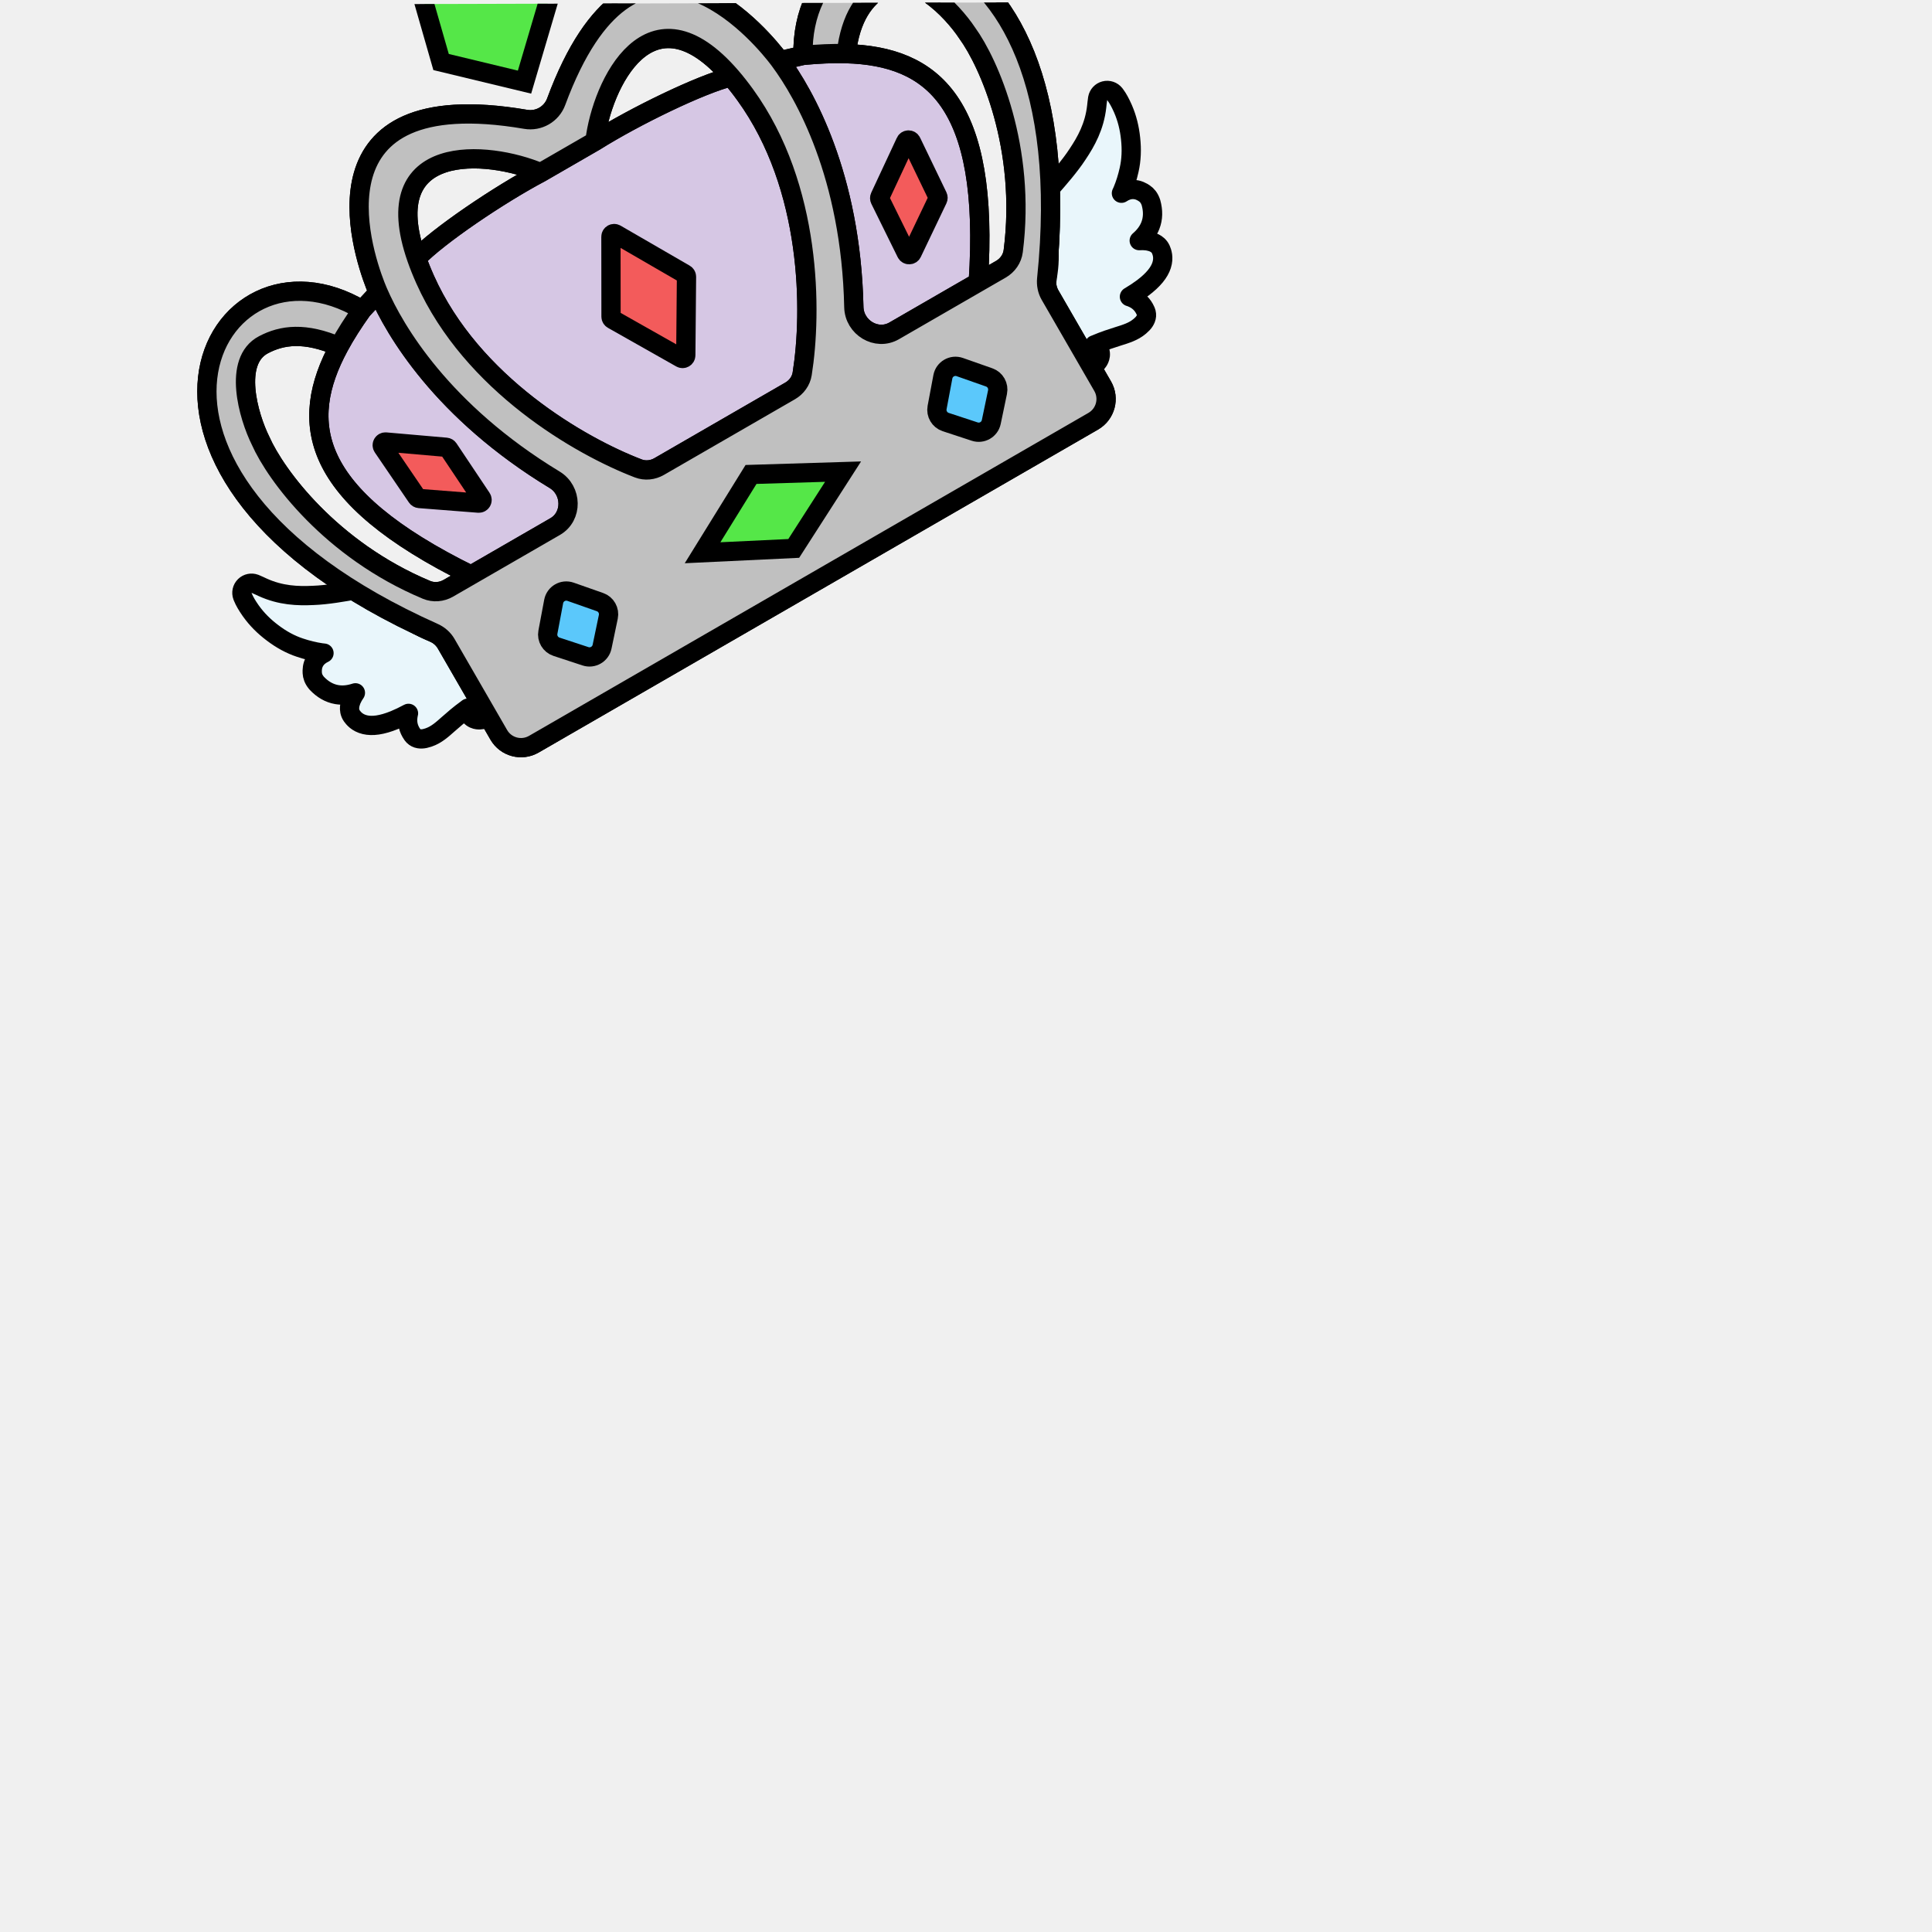
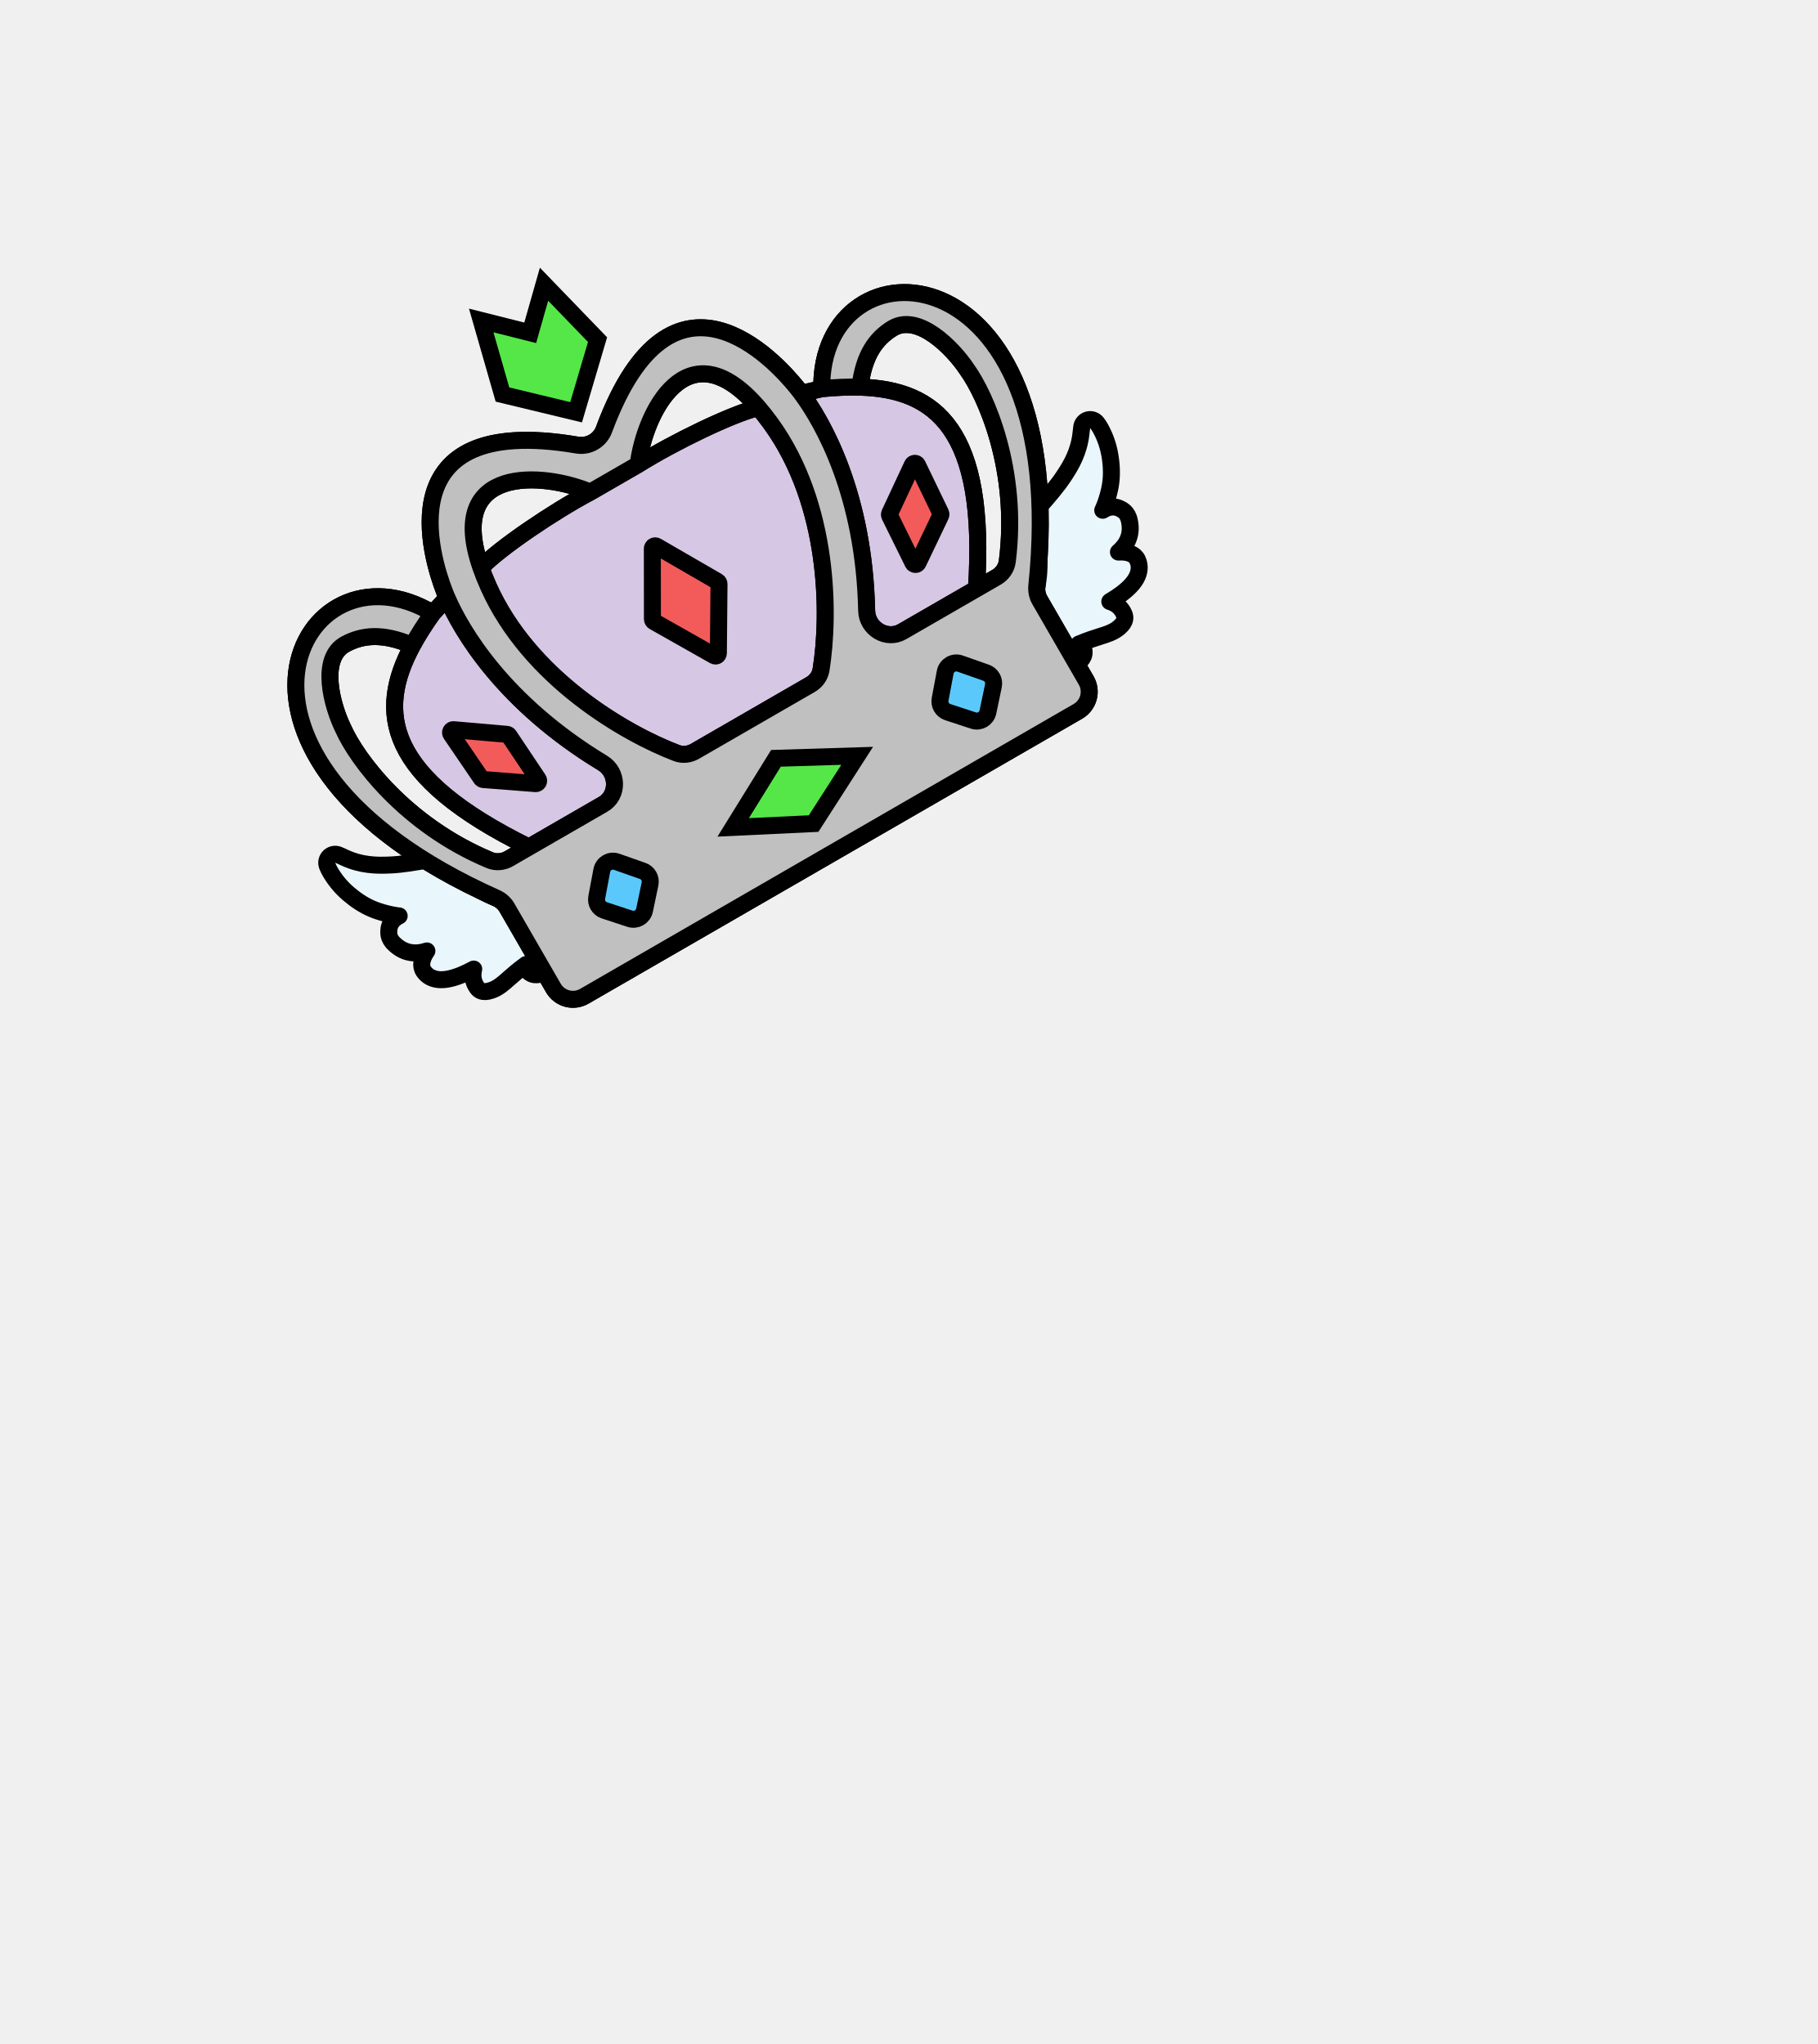
- <svg xmlns="http://www.w3.org/2000/svg" width="3009" height="3009" viewBox="0 0 3009 3009" fill="none">
-   <g clip-path="url(#clip0_4368_3913)">
+ <svg xmlns="http://www.w3.org/2000/svg" width="3209" height="3609" viewBox="-200 -600 3209 3609" fill="none">
+   <g>
    <path d="M1720.53 141.324C1726.32 139.793 1732.47 141.856 1736.17 146.57C1736.45 146.939 1736.7 147.271 1736.85 147.479C1737.04 147.739 1737.09 147.799 1737.16 147.904C1741.15 153.205 1744.91 160.241 1748.5 168.299L1749.22 169.927L1749.23 169.964C1755.34 184.098 1759.19 199.544 1760.85 215.899L1760.85 215.9C1762.71 232.891 1762.04 249.249 1758.57 264.497L1758.57 264.498C1755.98 276.122 1752.57 287.032 1748.35 297.07C1748.3 297.19 1748.25 297.31 1748.19 297.429C1748 297.866 1747.3 299.497 1746.59 300.897C1746.58 300.919 1746.57 300.942 1746.56 300.965C1752.09 297.331 1757.99 295.155 1764.31 295.113C1772.75 295.056 1778.94 298.888 1782.23 301.083C1782.25 301.1 1782.28 301.116 1782.3 301.133C1786.23 303.789 1789.84 307.839 1792.2 314.508L1792.43 315.162L1792.55 315.553C1792.59 315.684 1792.63 315.816 1792.67 315.948C1795.97 327.996 1796.08 339.957 1791.61 351.36C1788.05 360.432 1782.01 368.122 1774.28 374.764C1778.38 374.446 1782.5 374.557 1786.5 375.105L1787.45 375.242L1787.79 375.299C1791.12 375.891 1794.73 376.838 1798.05 378.517C1801.2 380.107 1805.43 383.06 1807.83 388.307L1808.06 388.821L1808.07 388.866C1809.52 392.309 1813.04 401.022 1809.16 413.095C1805.57 424.249 1796.41 435.928 1779.46 448.642C1779.45 448.648 1779.44 448.654 1779.43 448.659C1773.38 453.177 1766.52 457.695 1759.04 462.103C1759.65 462.255 1760.26 462.446 1760.86 462.677C1761.41 462.892 1761.63 462.98 1761.82 463.056L1762.61 463.365L1762.86 463.462C1772.71 467.459 1779.78 474.285 1784.04 483.927C1784.17 484.201 1784.26 484.409 1784.3 484.51C1784.35 484.617 1784.39 484.72 1784.42 484.816C1784.7 485.477 1784.94 486.167 1785.12 486.882L1785.14 486.955C1785.98 490.207 1785.68 493.492 1784.5 496.385L1784.29 496.897C1783.8 498.088 1783.17 499.256 1782.42 500.396C1780.81 502.855 1778.57 505.309 1775.59 507.801C1775.3 508.061 1775.01 508.292 1774.74 508.502C1765.2 516.579 1753.2 520.132 1740.92 523.984L1740.92 523.985C1731.31 527.026 1719.88 530.639 1706.5 536.345C1706.4 536.389 1706.3 536.432 1706.19 536.473C1705.59 536.714 1704.96 536.949 1704.43 537.144C1707.29 538.374 1709.77 540.491 1711.43 543.325C1711.51 543.462 1711.58 543.588 1711.64 543.699C1711.7 543.811 1711.76 543.912 1711.81 544.001C1711.9 544.176 1711.97 544.323 1712.02 544.422C1712.37 545.112 1712.67 545.828 1712.91 546.565C1714.63 551.829 1713.37 556.418 1712.23 559.038C1711.1 561.66 1709.55 563.679 1708.42 564.983C1706.13 567.624 1703.39 569.813 1701.48 571.227C1701.46 571.243 1701.44 571.259 1701.42 571.275C1689.82 579.785 1673.23 585.338 1654.62 588.421C1654.61 588.423 1654.59 588.425 1654.58 588.428C1642.49 590.395 1630.98 589.249 1620.32 584.175C1614.4 581.36 1611 575.031 1611.91 568.542L1632.28 423.742L1632.28 423.718C1633.48 415.312 1634.01 406.964 1633.94 398.698C1633.9 396.286 1633.85 393.998 1633.74 391.777C1632.8 373.467 1628.93 355.789 1622.52 339.245C1622.51 339.226 1622.5 339.208 1622.49 339.189C1621.17 335.733 1619.7 332.32 1618.1 328.912C1618.07 328.845 1618.02 328.757 1617.97 328.657C1617.92 328.556 1617.86 328.435 1617.79 328.299C1615.26 323.053 1615.99 316.813 1619.68 312.297C1624.26 306.675 1629.03 300.968 1634.05 295.28L1634.07 295.259L1635.38 293.786C1648.98 278.322 1666.55 258.197 1678.17 240.294L1678.29 240.122C1691.53 220.329 1704.58 197.064 1708.08 165.805C1708.31 163.55 1708.82 158.332 1709.53 153.611L1709.62 153.059C1710.68 147.387 1714.92 142.807 1720.53 141.324ZM1711.79 544.001C1711.79 543.986 1711.78 543.971 1711.77 543.956C1711.77 543.948 1711.76 543.94 1711.76 543.932C1711.77 543.955 1711.78 543.978 1711.79 544.001Z" fill="#E9F6FB" stroke="black" stroke-width="30" stroke-linejoin="round" />
    <path d="M381.288 912.545C376.988 916.717 375.584 923.048 377.715 928.648C377.882 929.085 378.04 929.466 378.139 929.704C378.263 930.001 378.292 930.068 378.342 930.191C380.826 936.34 384.913 943.193 389.965 950.424L390.989 951.877L391.013 951.91C399.971 964.432 411.214 975.703 424.368 985.561L424.368 985.563C437.967 995.918 452.322 1003.79 467.175 1008.68L467.175 1008.68C478.471 1012.46 489.577 1015.16 500.352 1016.73C500.481 1016.75 500.611 1016.77 500.74 1016.78C501.216 1016.84 502.967 1017.08 504.528 1017.2C504.555 1017.2 504.583 1017.2 504.611 1017.21C498.643 1020.07 493.738 1024 490.438 1029.4C486.037 1036.59 486.126 1043.88 486.311 1047.82C486.312 1047.85 486.313 1047.88 486.315 1047.91C486.565 1052.65 488.173 1057.83 492.665 1063.29L493.109 1063.82L493.379 1064.13C493.471 1064.24 493.564 1064.34 493.658 1064.43C502.273 1073.48 512.467 1079.74 524.54 1081.8C534.145 1083.43 543.853 1082.22 553.529 1079.03C551.141 1082.38 549.112 1085.96 547.514 1089.68L547.142 1090.56L547.015 1090.88C545.808 1094.03 544.753 1097.62 544.479 1101.33C544.219 1104.84 544.566 1109.99 547.821 1114.75L548.145 1115.21L548.174 1115.25C550.379 1118.26 556.023 1125.78 568.37 1128.68C579.778 1131.36 594.504 1129.55 614.145 1121.58C614.154 1121.57 614.163 1121.57 614.171 1121.57C621.162 1118.72 628.575 1115.17 636.209 1111.03C636.023 1111.64 635.873 1112.26 635.763 1112.89C635.661 1113.47 635.623 1113.71 635.59 1113.91L635.448 1114.74L635.403 1115.01C633.744 1125.51 635.947 1135.08 642.01 1143.71C642.177 1143.96 642.307 1144.14 642.371 1144.23C642.425 1144.31 642.481 1144.38 642.531 1144.45C642.965 1145.04 643.447 1145.62 643.98 1146.16L644.033 1146.21C646.386 1148.61 649.352 1150.05 652.443 1150.53L652.986 1150.62C654.262 1150.81 655.586 1150.87 656.947 1150.82C659.885 1150.71 663.144 1150.05 666.818 1148.78C667.188 1148.67 667.533 1148.55 667.851 1148.43C679.695 1144.42 688.929 1135.97 698.569 1127.43L698.569 1127.44C706.132 1120.77 715.123 1112.85 726.912 1104.33C727.003 1104.27 727.093 1104.2 727.182 1104.13C727.698 1103.74 728.226 1103.32 728.665 1102.97C728.246 1106.05 728.78 1109.27 730.35 1112.15C730.425 1112.29 730.496 1112.42 730.56 1112.53C730.624 1112.64 730.683 1112.74 730.735 1112.82C730.838 1112.99 730.926 1113.13 730.986 1113.22C731.396 1113.88 731.855 1114.51 732.362 1115.09C735.983 1119.28 740.567 1120.57 743.395 1120.95C746.226 1121.33 748.757 1121.04 750.458 1120.75C753.901 1120.15 757.19 1118.93 759.385 1118.03C759.41 1118.02 759.435 1118.01 759.459 1118C772.733 1112.45 786.046 1101.11 798.289 1086.76C798.298 1086.75 798.307 1086.73 798.317 1086.72C806.239 1077.38 811.196 1066.93 812.35 1055.18C812.991 1048.66 809.326 1042.48 803.297 1039.91L668.748 982.653L668.726 982.643C660.908 979.332 653.482 975.479 646.437 971.156C644.389 969.88 642.459 968.652 640.611 967.414C625.411 957.162 612.264 944.727 601.402 930.696C601.389 930.68 601.377 930.665 601.365 930.649C599.087 927.731 596.922 924.712 594.826 921.586C594.787 921.522 594.735 921.438 594.676 921.343C594.616 921.246 594.543 921.132 594.461 921.005C591.274 916.127 585.55 913.537 579.782 914.361C572.601 915.386 565.25 916.531 557.787 917.897L557.76 917.901L555.825 918.259C535.56 921.933 509.255 926.603 487.921 927.324L487.716 927.332C463.934 928.462 437.278 927.64 408.701 914.523C406.663 913.559 401.912 911.297 397.49 909.459L396.969 909.254C391.562 907.238 385.453 908.503 381.288 912.545ZM730.742 1112.82C730.733 1112.8 730.723 1112.79 730.713 1112.77C730.705 1112.76 730.699 1112.74 730.69 1112.73C730.707 1112.76 730.725 1112.79 730.742 1112.82ZM594.688 921.385C594.697 921.398 594.706 921.411 594.714 921.424C594.632 921.302 594.548 921.181 594.462 921.062C594.551 921.184 594.626 921.293 594.688 921.385Z" fill="#E9F6FB" stroke="black" stroke-width="30" stroke-linejoin="round" />
    <path d="M662.164 435.434C734.871 598.021 904.079 695.157 994.134 729.567C1004.8 733.641 1016.68 732.345 1026.57 726.638L1128.59 667.736L1230.61 608.833C1240.49 603.127 1247.56 593.482 1249.36 582.212C1264.59 487.017 1265.07 291.91 1160.62 147.651C1153.11 137.276 1145.76 127.957 1138.57 119.624C1091.51 131.121 988.689 181.081 926.564 220.084L884.242 244.518L841.921 268.953C777.081 303.253 682.402 367.321 648.915 402.329C652.539 412.718 656.935 423.742 662.164 435.434Z" fill="#D6C7E4" />
    <path d="M589.166 455.631L564.03 482.682C550.393 501.816 538.163 520.797 527.984 539.681C464.482 657.488 480.822 771.538 733.584 895.791L864.567 820.168C892.121 804.26 891.064 763.741 863.856 747.246C688.31 640.824 614.498 514.089 589.166 455.631Z" fill="#D6C7E4" />
    <path d="M1250.6 86.288L1214.61 94.531C1252.57 145.698 1325.42 272.988 1329.81 478.227C1330.49 510.037 1365.05 531.212 1392.61 515.304L1523.59 439.681C1542.36 158.656 1451.76 87.48 1317.99 83.57C1296.55 82.944 1273.99 84.045 1250.6 86.288Z" fill="#D6C7E4" />
    <path d="M589.166 455.631L564.03 482.682M733.584 895.791L864.567 820.168C892.121 804.26 891.064 763.741 863.856 747.246C688.31 640.824 614.498 514.089 589.166 455.631C589.166 455.631 469.905 192.777 707.954 178.093C738.615 176.201 775.203 178.427 818.737 185.861C839.037 189.328 859.049 177.774 866.197 158.46C881.526 117.041 897.892 84.242 914.861 58.635C1046.6 -140.179 1214.61 94.531 1214.61 94.531C1252.57 145.698 1325.42 272.988 1329.81 478.227C1330.49 510.037 1365.05 531.212 1392.61 515.304L1523.59 439.681M564.03 482.682C331.082 343.307 118.081 736.165 675.808 985.499C683.633 988.998 690.564 995.059 694.85 1002.48C737.382 1076.16 762.291 1119.3 776.819 1144.46C787.863 1163.59 812.297 1170.11 831.424 1159.06L1267.05 907.555L1702.67 656.049C1721.8 645.005 1728.37 620.587 1717.33 601.459C1702.8 576.296 1677.89 533.152 1635.36 459.481C1631.07 452.058 1629.29 443.025 1630.17 434.499C1693.1 -173.174 1246.38 -185.138 1250.6 86.288M564.03 482.682C550.393 501.816 538.163 520.797 527.984 539.681M733.584 895.791L698.254 916.189C687.875 922.181 675.303 923.28 664.248 918.652C514.87 856.115 429.477 739.632 406.006 686.781C386.637 647.804 362.279 562.176 410.39 536.907C439.256 521.746 474.585 516.694 527.984 539.681M733.584 895.791C480.822 771.538 464.482 657.488 527.984 539.681M648.915 402.329C682.402 367.321 777.081 303.253 841.921 268.953L884.242 244.518L926.564 220.084C988.689 181.081 1091.51 131.121 1138.57 119.624M841.921 268.953C759.25 233.639 585.351 220.131 648.915 402.329M648.915 402.329C652.539 412.718 656.935 423.742 662.164 435.434C734.871 598.021 904.079 695.157 994.134 729.567C1004.8 733.641 1016.68 732.345 1026.57 726.638L1128.59 667.736L1230.61 608.833C1240.49 603.127 1247.56 593.482 1249.36 582.212C1264.59 487.017 1265.07 291.91 1160.62 147.651C1153.11 137.276 1145.76 127.957 1138.57 119.624M1214.61 94.531L1250.6 86.288M1250.6 86.288C1273.99 84.045 1296.55 82.944 1317.99 83.57M1523.59 439.681L1558.92 419.283C1569.3 413.291 1576.54 402.952 1578.06 391.064C1598.59 230.431 1540.41 98.236 1506.37 51.484C1482.3 15.222 1420.32 -48.686 1374.39 -19.656C1346.82 -2.238 1324.78 25.832 1317.99 83.57M1523.59 439.681C1542.36 158.656 1451.76 87.48 1317.99 83.57M926.564 220.084C937.317 130.832 1012.57 -26.523 1138.57 119.624" stroke="black" stroke-width="30.004" />
    <path d="M1068.08 553.388C1068.05 557.197 1063.94 559.571 1060.62 557.696L954.182 497.512C952.615 496.625 951.645 494.965 951.643 493.165L951.5 368.743C951.495 364.889 955.669 362.479 959.005 364.41L1066.69 426.745C1068.24 427.647 1069.2 429.317 1069.18 431.117L1068.08 553.388Z" fill="#F35B5B" />
    <path d="M1068.08 553.388C1068.05 557.197 1063.94 559.571 1060.62 557.696L954.182 497.512C952.615 496.625 951.645 494.965 951.643 493.165L951.5 368.743C951.495 364.889 955.669 362.479 959.005 364.41L1066.69 426.745C1068.24 427.647 1069.2 429.317 1069.18 431.117L1068.08 553.388Z" stroke="black" stroke-width="30.004" />
    <path fill-rule="evenodd" clip-rule="evenodd" d="M564.03 482.682C331.082 343.307 118.081 736.165 675.807 985.499C683.633 988.998 690.564 995.059 694.849 1002.48C737.382 1076.16 762.291 1119.3 776.819 1144.46C787.863 1163.59 812.297 1170.11 831.425 1159.06L1267.05 907.556L1702.67 656.049C1721.8 645.006 1728.37 620.587 1717.33 601.459C1702.8 576.296 1677.89 533.152 1635.35 459.481C1631.07 452.058 1629.29 443.025 1630.17 434.499C1693.1 -173.174 1246.38 -185.138 1250.6 86.288C1273.99 84.045 1296.55 82.944 1317.99 83.57C1324.78 25.832 1346.82 -2.238 1374.39 -19.656C1420.32 -48.686 1482.3 15.222 1506.37 51.484C1540.41 98.236 1598.59 230.431 1578.06 391.064C1576.54 402.952 1569.3 413.291 1558.92 419.283L1523.59 439.681L1392.61 515.304C1365.05 531.212 1330.49 510.037 1329.81 478.227C1325.42 272.988 1252.57 145.698 1214.61 94.531C1214.61 94.531 1046.6 -140.179 914.86 58.635C897.892 84.243 881.526 117.041 866.197 158.46C859.049 177.774 839.037 189.328 818.737 185.861C775.203 178.427 738.615 176.201 707.954 178.093C469.905 192.777 589.166 455.631 589.166 455.631C614.498 514.089 688.31 640.824 863.856 747.246C891.064 763.741 892.121 804.26 864.567 820.168L733.584 895.791L698.254 916.189C687.875 922.181 675.303 923.28 664.248 918.652C514.87 856.115 429.477 739.632 406.006 686.781C386.637 647.804 362.279 562.176 410.39 536.907C439.256 521.746 474.585 516.694 527.984 539.681C538.163 520.797 550.393 501.816 564.03 482.682ZM1026.57 726.638C1016.68 732.345 1004.8 733.641 994.134 729.567C904.079 695.157 734.871 598.021 662.164 435.434C656.935 423.742 652.539 412.717 648.915 402.329C585.351 220.131 759.25 233.639 841.921 268.953L884.242 244.518L926.564 220.084C937.317 130.832 1012.57 -26.523 1138.57 119.624C1145.76 127.957 1153.11 137.276 1160.62 147.651C1265.07 291.91 1264.59 487.017 1249.36 582.212C1247.56 593.482 1240.49 603.127 1230.61 608.833L1128.59 667.736L1026.57 726.638Z" fill="#C0C0C0" />
    <path d="M589.166 455.631L564.03 482.682M733.584 895.791L864.567 820.168C892.121 804.26 891.064 763.741 863.856 747.246C688.31 640.824 614.498 514.089 589.166 455.631C589.166 455.631 469.905 192.777 707.954 178.093C738.615 176.201 775.203 178.427 818.737 185.861C839.037 189.328 859.049 177.774 866.197 158.46C881.526 117.041 897.892 84.243 914.86 58.635C1046.6 -140.179 1214.61 94.531 1214.61 94.531C1252.57 145.698 1325.42 272.988 1329.81 478.227C1330.49 510.037 1365.05 531.212 1392.61 515.304L1523.59 439.681M564.03 482.682C331.082 343.307 118.081 736.165 675.807 985.499C683.633 988.998 690.564 995.059 694.849 1002.48C737.382 1076.16 762.291 1119.3 776.819 1144.46C787.863 1163.59 812.297 1170.11 831.424 1159.06L1267.05 907.555L1702.67 656.049C1721.8 645.005 1728.37 620.587 1717.33 601.459C1702.8 576.296 1677.89 533.152 1635.35 459.481C1631.07 452.058 1629.29 443.025 1630.17 434.499C1693.1 -173.174 1246.38 -185.138 1250.6 86.288M564.03 482.682C550.393 501.816 538.163 520.797 527.984 539.681M733.584 895.791L698.254 916.189C687.875 922.181 675.303 923.28 664.248 918.652C514.87 856.115 429.477 739.632 406.006 686.781C386.637 647.804 362.279 562.176 410.39 536.907C439.256 521.746 474.585 516.694 527.984 539.681M733.584 895.791C480.822 771.538 464.482 657.488 527.984 539.681M648.915 402.329C682.402 367.321 777.081 303.253 841.921 268.953L884.242 244.518L926.564 220.084C988.689 181.081 1091.51 131.121 1138.57 119.624M841.921 268.953C759.25 233.639 585.351 220.131 648.915 402.329M648.915 402.329C652.539 412.717 656.935 423.742 662.164 435.434C734.871 598.021 904.079 695.157 994.134 729.567C1004.8 733.641 1016.68 732.345 1026.57 726.638L1128.59 667.736L1230.61 608.833C1240.49 603.127 1247.56 593.482 1249.36 582.212C1264.59 487.017 1265.07 291.91 1160.62 147.651C1153.11 137.276 1145.76 127.957 1138.57 119.624M1214.61 94.531L1250.6 86.288M1250.6 86.288C1273.99 84.045 1296.55 82.944 1317.99 83.57M1523.59 439.681L1558.92 419.283C1569.3 413.291 1576.54 402.952 1578.06 391.064C1598.59 230.431 1540.41 98.236 1506.37 51.484C1482.3 15.222 1420.32 -48.686 1374.39 -19.656C1346.82 -2.238 1324.78 25.832 1317.99 83.57M1523.59 439.681C1542.36 158.656 1451.76 87.48 1317.99 83.57M926.564 220.084C937.317 130.832 1012.57 -26.523 1138.57 119.624" stroke="black" stroke-width="30.004" />
    <path d="M937.704 1007.23C935.265 1018.9 923.212 1025.86 911.88 1022.14L866.742 1007.3C857.215 1004.16 851.481 994.46 853.333 984.604L862.311 936.815C864.574 924.772 877.036 917.577 888.597 921.639L934.473 937.758C943.934 941.082 949.471 950.9 947.42 960.717L937.704 1007.23Z" fill="#5BC8FB" />
    <path d="M937.704 1007.23C935.265 1018.9 923.212 1025.86 911.88 1022.14L866.742 1007.3C857.215 1004.16 851.481 994.46 853.333 984.604L862.311 936.815C864.574 924.772 877.036 917.577 888.597 921.639L934.473 937.758C943.934 941.082 949.471 950.9 947.42 960.717L937.704 1007.23Z" stroke="black" stroke-width="30.004" />
    <path d="M1236.21 854.141L1094.21 860.886L1169.69 738.931L1313.05 734.537L1236.21 854.141Z" fill="#55E748" stroke="black" stroke-width="30.004" />
    <path d="M1543.86 657.262C1541.42 668.939 1529.37 675.898 1518.04 672.172L1472.9 657.331C1463.38 654.199 1457.64 644.495 1459.49 634.639L1468.47 586.85C1470.73 574.807 1483.2 567.612 1494.76 571.674L1540.63 587.793C1550.09 591.118 1555.63 600.935 1553.58 610.752L1543.86 657.262Z" fill="#5BC8FB" />
    <path d="M1543.86 657.262C1541.42 668.939 1529.37 675.898 1518.04 672.172L1472.9 657.331C1463.38 654.199 1457.64 644.495 1459.49 634.639L1468.47 586.85C1470.73 574.807 1483.2 567.612 1494.76 571.674L1540.63 587.793C1550.09 591.118 1555.63 600.935 1553.58 610.752L1543.86 657.262Z" stroke="black" stroke-width="30.004" />
    <path d="M749.965 775.843C752.284 779.314 749.58 783.93 745.419 783.605L653.057 776.397C651.544 776.279 650.167 775.481 649.313 774.228L596.153 696.202C593.779 692.717 596.519 688.039 600.719 688.405L694.777 696.606C696.288 696.738 697.658 697.548 698.5 698.81L749.965 775.843Z" fill="#F35B5B" />
    <path d="M749.965 775.843C752.284 779.314 749.58 783.93 745.419 783.605L653.057 776.397C651.544 776.279 650.167 775.481 649.313 774.228L596.153 696.202C593.779 692.717 596.519 688.039 600.719 688.405L694.777 696.606C696.288 696.738 697.658 697.548 698.5 698.81L749.965 775.843Z" stroke="black" stroke-width="30.004" />
    <path d="M1411.52 393.884C1413.37 397.628 1418.72 397.595 1420.52 393.828L1460.45 310.236C1461.11 308.867 1461.11 307.276 1460.45 305.91L1419.46 220.858C1417.62 217.06 1412.2 217.094 1410.42 220.915L1370.49 306.471C1369.85 307.846 1369.87 309.437 1370.54 310.798L1411.52 393.884Z" fill="#F35B5B" />
    <path d="M1411.52 393.884C1413.37 397.628 1418.72 397.595 1420.52 393.828L1460.45 310.236C1461.11 308.867 1461.11 307.276 1460.45 305.91L1419.46 220.858C1417.62 217.06 1412.2 217.094 1410.42 220.915L1370.49 306.471C1369.85 307.846 1369.87 309.437 1370.54 310.798L1411.52 393.884Z" stroke="black" stroke-width="30.004" />
    <path d="M686.957 96.598L816.913 127.899L854.784 -0.297L760.313 -98.155L735.919 -12.388L649.445 -34.145L686.957 96.598Z" fill="#55E748" stroke="black" stroke-width="30" />
  </g>
-   <defs>
-     <clipPath id="clip0_4368_3913">
-       <rect width="3000" height="3000" fill="white" transform="translate(0 8.055) rotate(-0.153839)" />
-     </clipPath>
-   </defs>
</svg>
